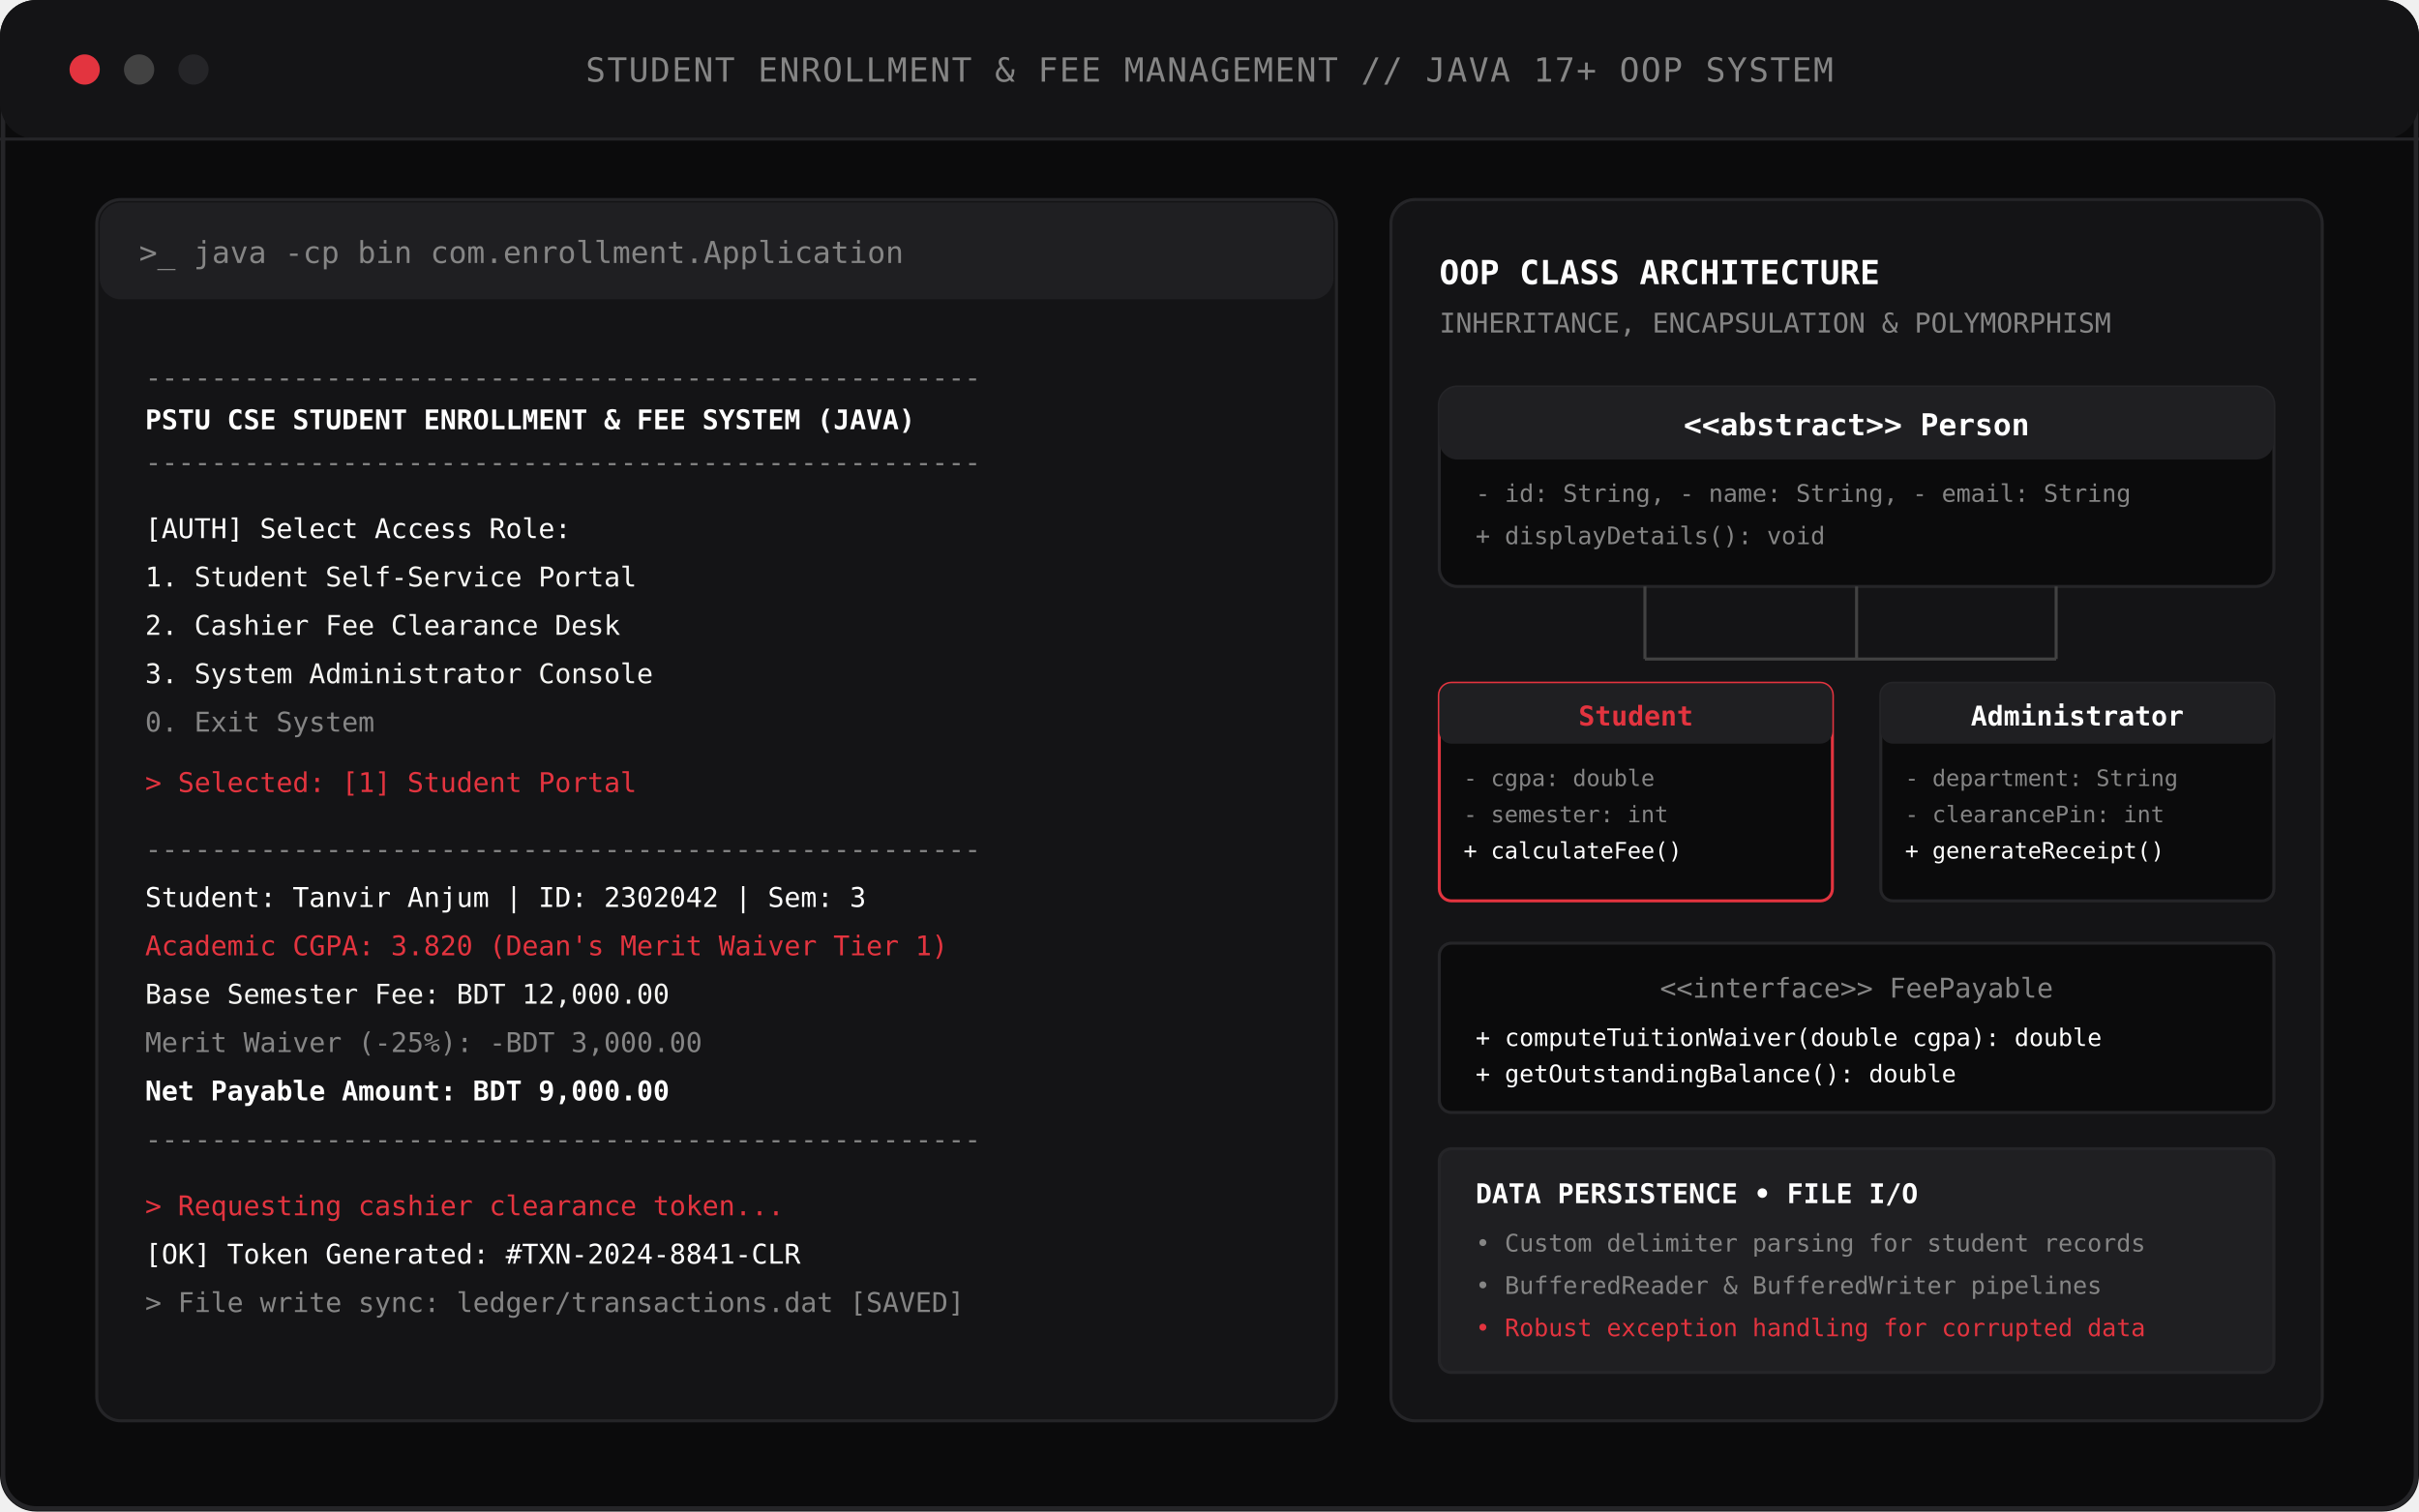
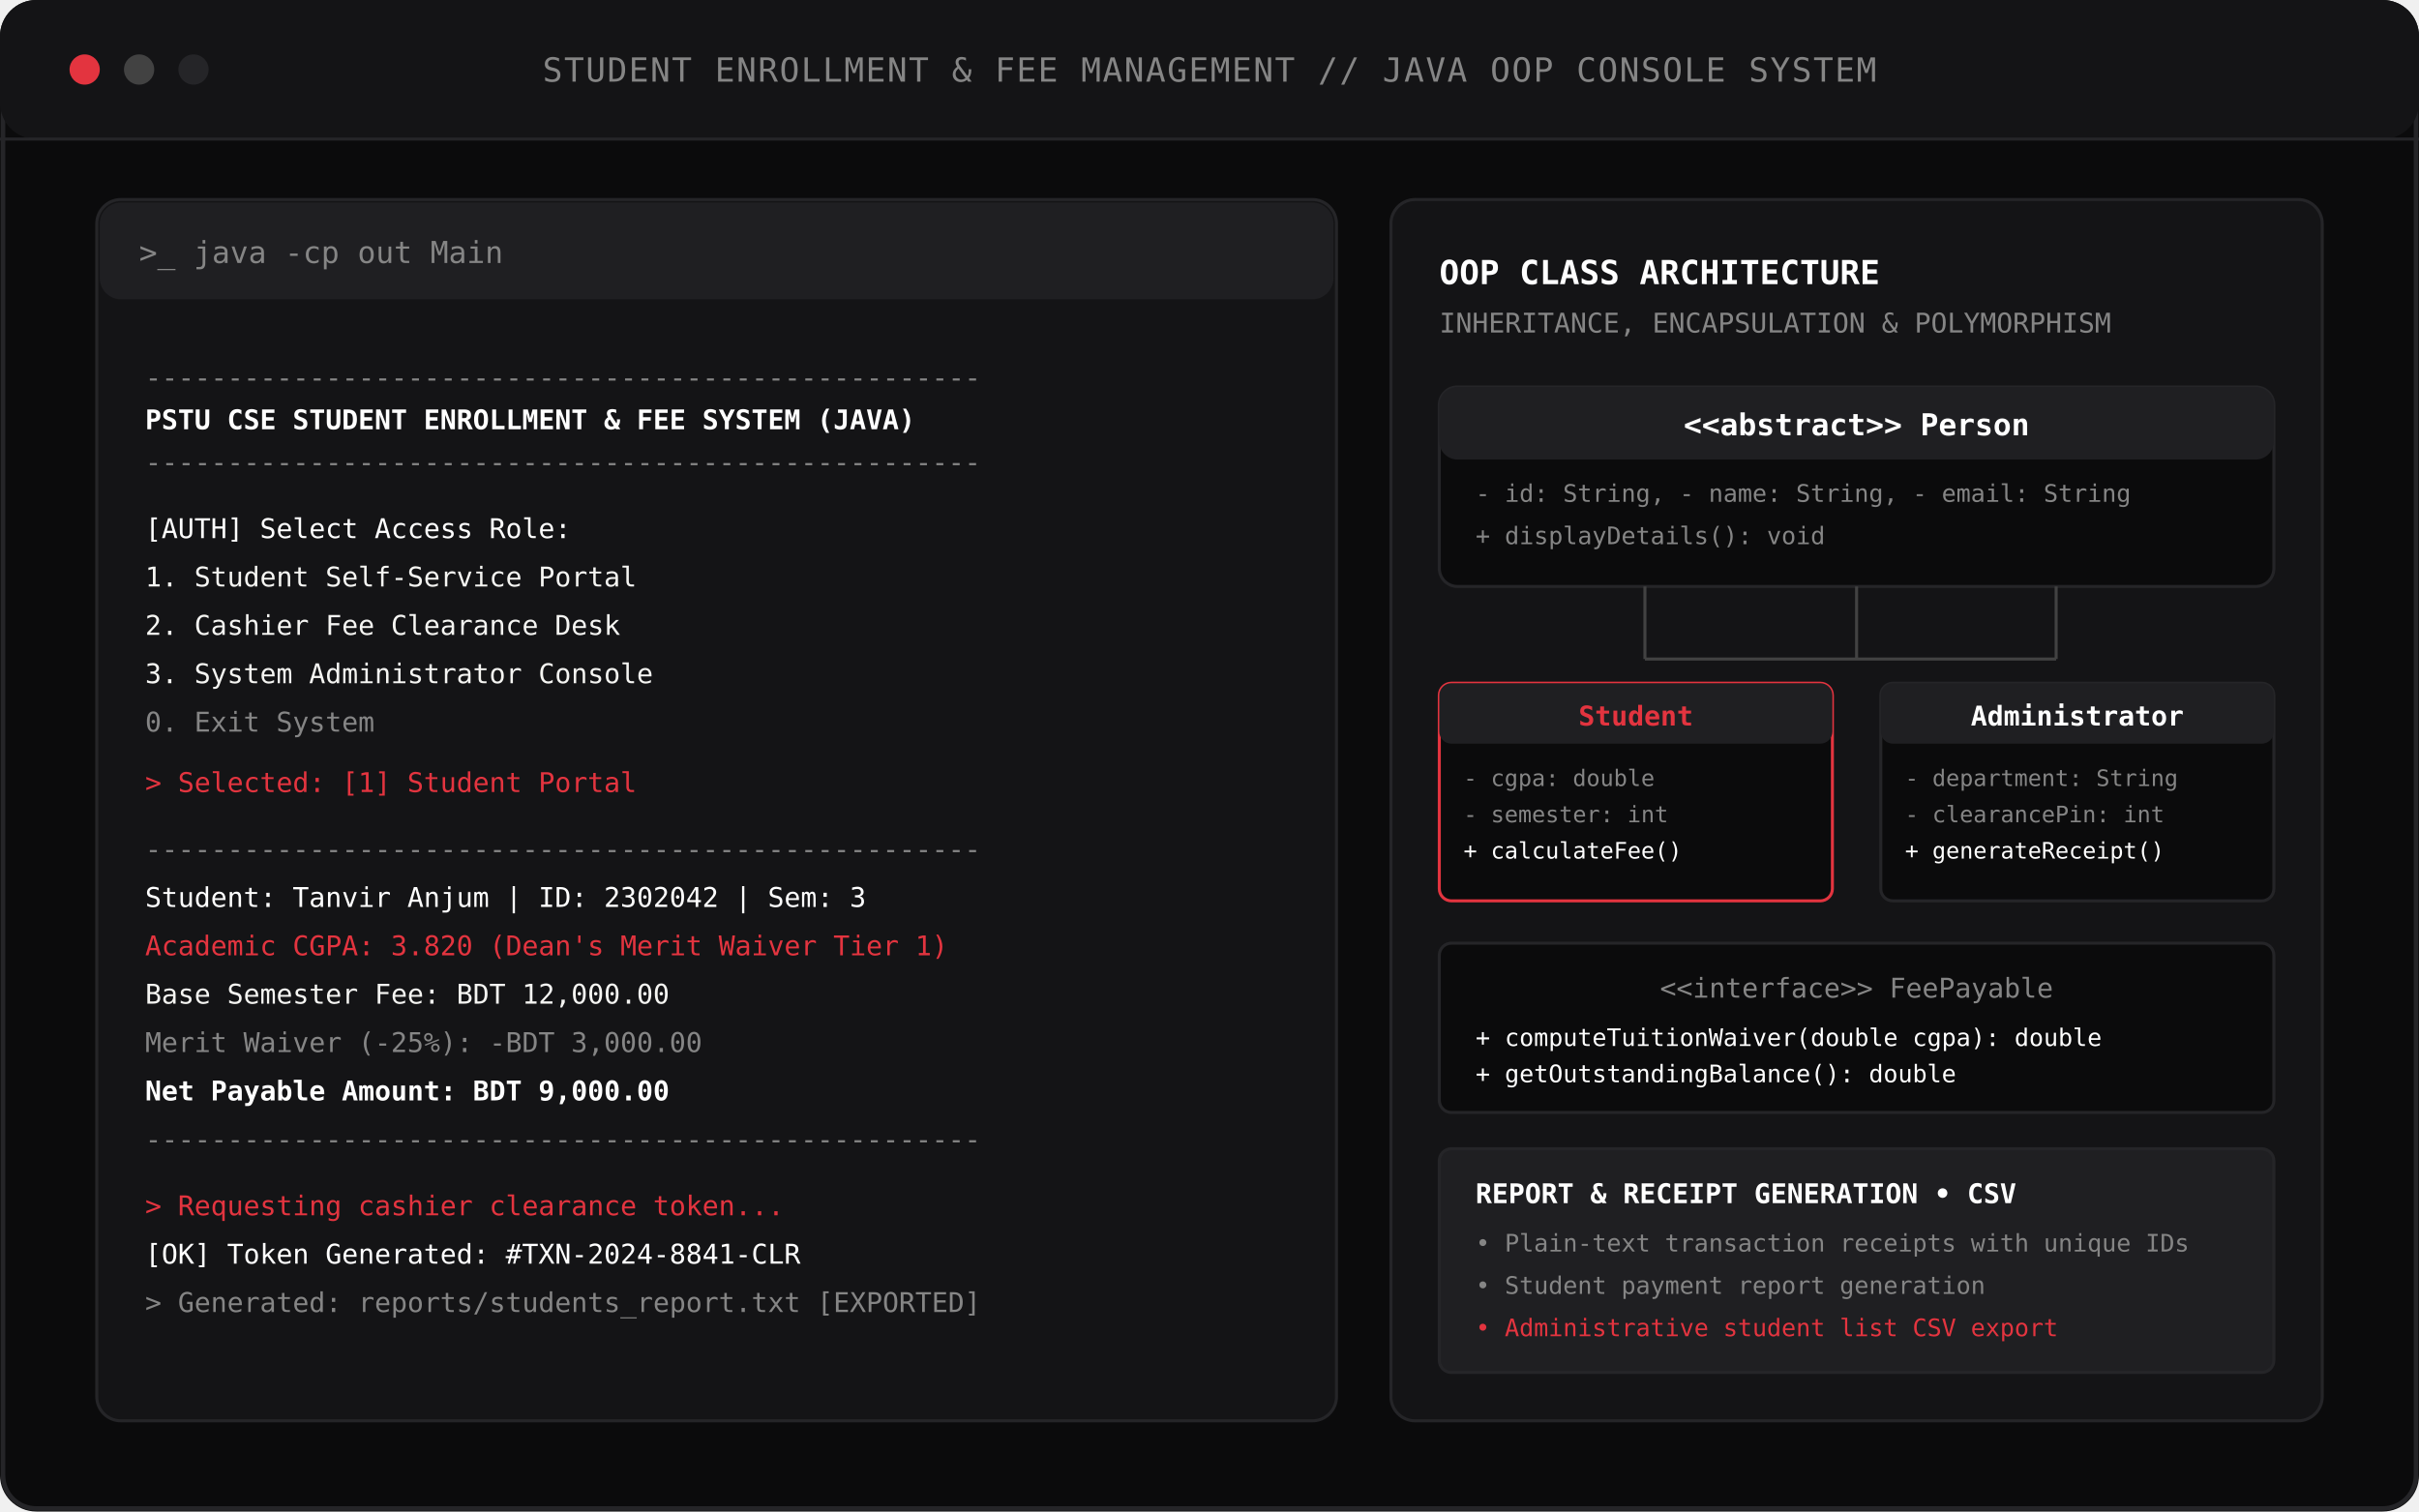
<svg xmlns="http://www.w3.org/2000/svg" viewBox="0 0 800 500" width="100%" height="100%">
  <rect width="800" height="500" rx="12" fill="#0B0B0C" />
  <rect x="1" y="1" width="798" height="498" rx="11" fill="none" stroke="#252528" stroke-width="1.5" />
  <rect x="0" y="0" width="800" height="46" rx="12" fill="#141416" />
  <line x1="0" y1="46" x2="800" y2="46" stroke="#252528" stroke-width="1" />
  <circle cx="28" cy="23" r="5" fill="#E3343F" />
  <circle cx="46" cy="23" r="5" fill="#424242" />
  <circle cx="64" cy="23" r="5" fill="#252528" />
-   <text x="400" y="27" font-family="'JetBrains Mono', monospace" font-size="11" fill="#858585" text-anchor="middle" letter-spacing="0.5">STUDENT ENROLLMENT &amp; FEE MANAGEMENT // JAVA 17+ OOP SYSTEM</text>
+   <text x="400" y="27" font-family="'JetBrains Mono', monospace" font-size="11" fill="#858585" text-anchor="middle" letter-spacing="0.5">STUDENT ENROLLMENT &amp; FEE MANAGEMENT // JAVA OOP CONSOLE SYSTEM</text>
  <g transform="translate(32, 66)">
    <rect width="410" height="404" rx="8" fill="#141416" stroke="#252528" stroke-width="1" />
    <rect x="1" y="1" width="408" height="32" rx="7" fill="#1F1F22" />
-     <text x="14" y="21" font-family="'JetBrains Mono', monospace" font-size="10" fill="#858585">&gt;_ java -cp bin com.enrollment.Application</text>
+     <text x="14" y="21" font-family="'JetBrains Mono', monospace" font-size="10" fill="#858585">&gt;_ java -cp out Main</text>
    <g transform="translate(16, 48)" font-family="'JetBrains Mono', monospace" font-size="9" fill="#858585">
      <text y="14" fill="#858585">---------------------------------------------------</text>
      <text y="28" font-weight="bold" fill="#FFFFFF">  PSTU CSE STUDENT ENROLLMENT &amp; FEE SYSTEM (JAVA)  </text>
      <text y="42" fill="#858585">---------------------------------------------------</text>
      <text y="64" fill="#FFFFFF">[AUTH] Select Access Role:</text>
      <text y="80" fill="#F5F5F2">  1. Student Self-Service Portal</text>
      <text y="96" fill="#F5F5F2">  2. Cashier Fee Clearance Desk</text>
      <text y="112" fill="#F5F5F2">  3. System Administrator Console</text>
      <text y="128" fill="#858585">  0. Exit System</text>
      <text y="148" fill="#E3343F">&gt; Selected: [1] Student Portal</text>
      <text y="170" fill="#858585">---------------------------------------------------</text>
      <text y="186" fill="#FFFFFF">Student: Tanvir Anjum | ID: 2302042 | Sem: 3</text>
      <text y="202" fill="#E3343F">Academic CGPA: 3.820 (Dean's Merit Waiver Tier 1)</text>
      <text y="218" fill="#F5F5F2">Base Semester Fee:   BDT 12,000.00</text>
      <text y="234" fill="#858585">Merit Waiver (-25%): -BDT  3,000.00</text>
      <text y="250" font-weight="bold" fill="#FFFFFF">Net Payable Amount:  BDT  9,000.00</text>
      <text y="266" fill="#858585">---------------------------------------------------</text>
      <text y="288" fill="#E3343F">&gt; Requesting cashier clearance token...</text>
      <text y="304" fill="#FFFFFF">[OK] Token Generated: #TXN-2024-8841-CLR</text>
-       <text y="320" fill="#858585">&gt; File write sync: ledger/transactions.dat [SAVED]</text>
+       <text y="320" fill="#858585">&gt; Generated: reports/students_report.txt [EXPORTED]</text>
    </g>
  </g>
  <g transform="translate(460, 66)">
    <rect width="308" height="404" rx="8" fill="#141416" stroke="#252528" stroke-width="1" />
    <text x="16" y="28" font-family="'JetBrains Mono', monospace" font-size="11" font-weight="bold" fill="#FFFFFF">OOP CLASS ARCHITECTURE</text>
    <text x="16" y="44" font-family="'JetBrains Mono', monospace" font-size="9" fill="#858585">INHERITANCE, ENCAPSULATION &amp; POLYMORPHISM</text>
    <g transform="translate(16, 62)">
      <rect width="276" height="66" rx="6" fill="#0B0B0C" stroke="#252528" stroke-width="1" />
      <rect width="276" height="24" rx="6" fill="#1F1F22" />
      <text x="138" y="16" font-family="'JetBrains Mono', monospace" font-size="10" font-weight="bold" fill="#FFFFFF" text-anchor="middle">&lt;&lt;abstract&gt;&gt; Person</text>
      <text x="12" y="38" font-family="'JetBrains Mono', monospace" font-size="8" fill="#858585">- id: String, - name: String, - email: String</text>
      <text x="12" y="52" font-family="'JetBrains Mono', monospace" font-size="8" fill="#858585">+ displayDetails(): void</text>
    </g>
    <line x1="84" y1="128" x2="84" y2="152" stroke="#424242" stroke-width="1" />
    <line x1="220" y1="128" x2="220" y2="152" stroke="#424242" stroke-width="1" />
    <line x1="84" y1="152" x2="220" y2="152" stroke="#424242" stroke-width="1" />
    <line x1="154" y1="128" x2="154" y2="152" stroke="#424242" stroke-width="1" />
    <g transform="translate(16, 160)">
      <rect width="130" height="72" rx="4" fill="#0B0B0C" stroke="#E3343F" stroke-width="1" />
      <rect width="130" height="20" rx="4" fill="#1F1F22" />
      <text x="65" y="14" font-family="'JetBrains Mono', monospace" font-size="9" font-weight="bold" fill="#E3343F" text-anchor="middle">Student</text>
      <text x="8" y="34" font-family="'JetBrains Mono', monospace" font-size="7.5" fill="#858585">- cgpa: double</text>
      <text x="8" y="46" font-family="'JetBrains Mono', monospace" font-size="7.5" fill="#858585">- semester: int</text>
      <text x="8" y="58" font-family="'JetBrains Mono', monospace" font-size="7.5" fill="#FFFFFF">+ calculateFee()</text>
    </g>
    <g transform="translate(162, 160)">
      <rect width="130" height="72" rx="4" fill="#0B0B0C" stroke="#252528" stroke-width="1" />
      <rect width="130" height="20" rx="4" fill="#1F1F22" />
      <text x="65" y="14" font-family="'JetBrains Mono', monospace" font-size="9" font-weight="bold" fill="#FFFFFF" text-anchor="middle">Administrator</text>
      <text x="8" y="34" font-family="'JetBrains Mono', monospace" font-size="7.5" fill="#858585">- department: String</text>
      <text x="8" y="46" font-family="'JetBrains Mono', monospace" font-size="7.5" fill="#858585">- clearancePin: int</text>
      <text x="8" y="58" font-family="'JetBrains Mono', monospace" font-size="7.5" fill="#FFFFFF">+ generateReceipt()</text>
    </g>
    <g transform="translate(16, 246)">
      <rect width="276" height="56" rx="4" fill="#0B0B0C" stroke="#252528" stroke-width="1" />
      <text x="138" y="18" font-family="'JetBrains Mono', monospace" font-size="9" fill="#858585" text-anchor="middle">&lt;&lt;interface&gt;&gt; FeePayable</text>
      <text x="12" y="34" font-family="'JetBrains Mono', monospace" font-size="8" fill="#FFFFFF">+ computeTuitionWaiver(double cgpa): double</text>
      <text x="12" y="46" font-family="'JetBrains Mono', monospace" font-size="8" fill="#FFFFFF">+ getOutstandingBalance(): double</text>
    </g>
    <g transform="translate(16, 314)">
      <rect width="276" height="74" rx="4" fill="#1F1F22" stroke="#252528" stroke-width="1" />
-       <text x="12" y="18" font-family="'JetBrains Mono', monospace" font-size="9" font-weight="bold" fill="#FFFFFF">DATA PERSISTENCE • FILE I/O</text>
-       <text x="12" y="34" font-family="'JetBrains Mono', monospace" font-size="8" fill="#858585">• Custom delimiter parsing for student records</text>
-       <text x="12" y="48" font-family="'JetBrains Mono', monospace" font-size="8" fill="#858585">• BufferedReader &amp; BufferedWriter pipelines</text>
-       <text x="12" y="62" font-family="'JetBrains Mono', monospace" font-size="8" fill="#E3343F">• Robust exception handling for corrupted data</text>
+       <text x="12" y="18" font-family="'JetBrains Mono', monospace" font-size="9" font-weight="bold" fill="#FFFFFF">REPORT &amp; RECEIPT GENERATION • CSV</text>
+       <text x="12" y="34" font-family="'JetBrains Mono', monospace" font-size="8" fill="#858585">• Plain-text transaction receipts with unique IDs</text>
+       <text x="12" y="48" font-family="'JetBrains Mono', monospace" font-size="8" fill="#858585">• Student payment report generation</text>
+       <text x="12" y="62" font-family="'JetBrains Mono', monospace" font-size="8" fill="#E3343F">• Administrative student list CSV export</text>
    </g>
  </g>
</svg>
